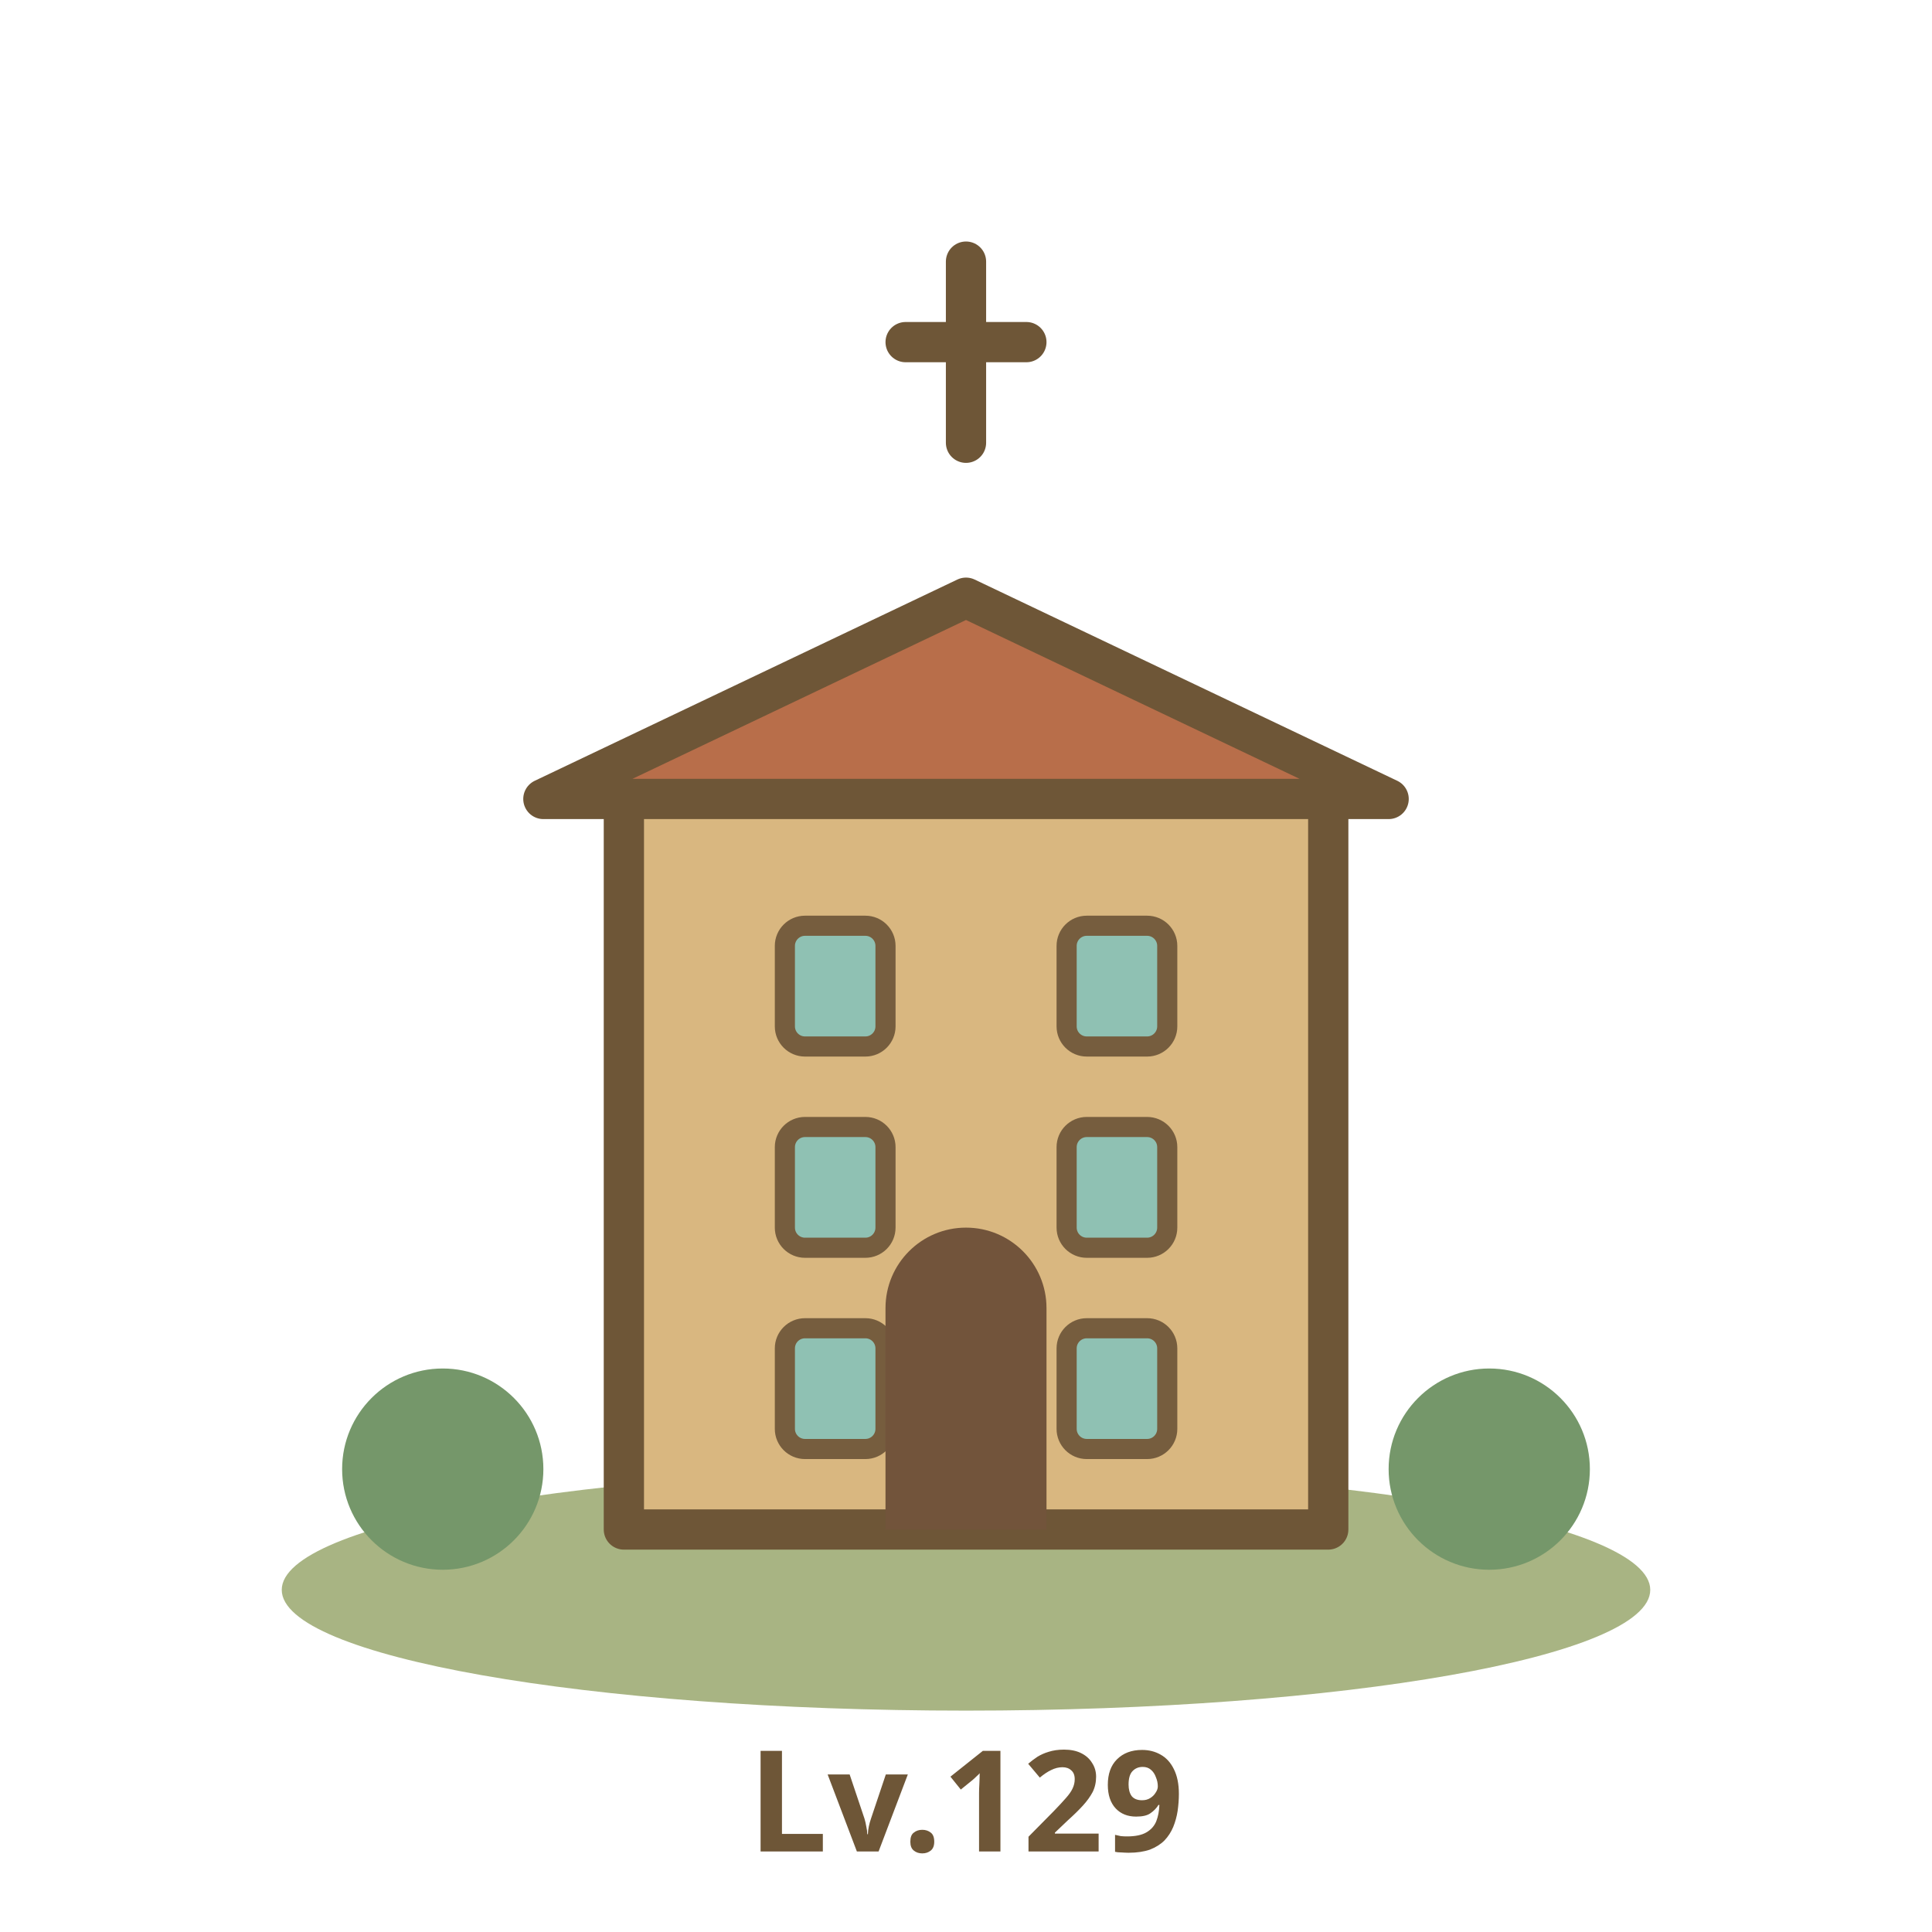
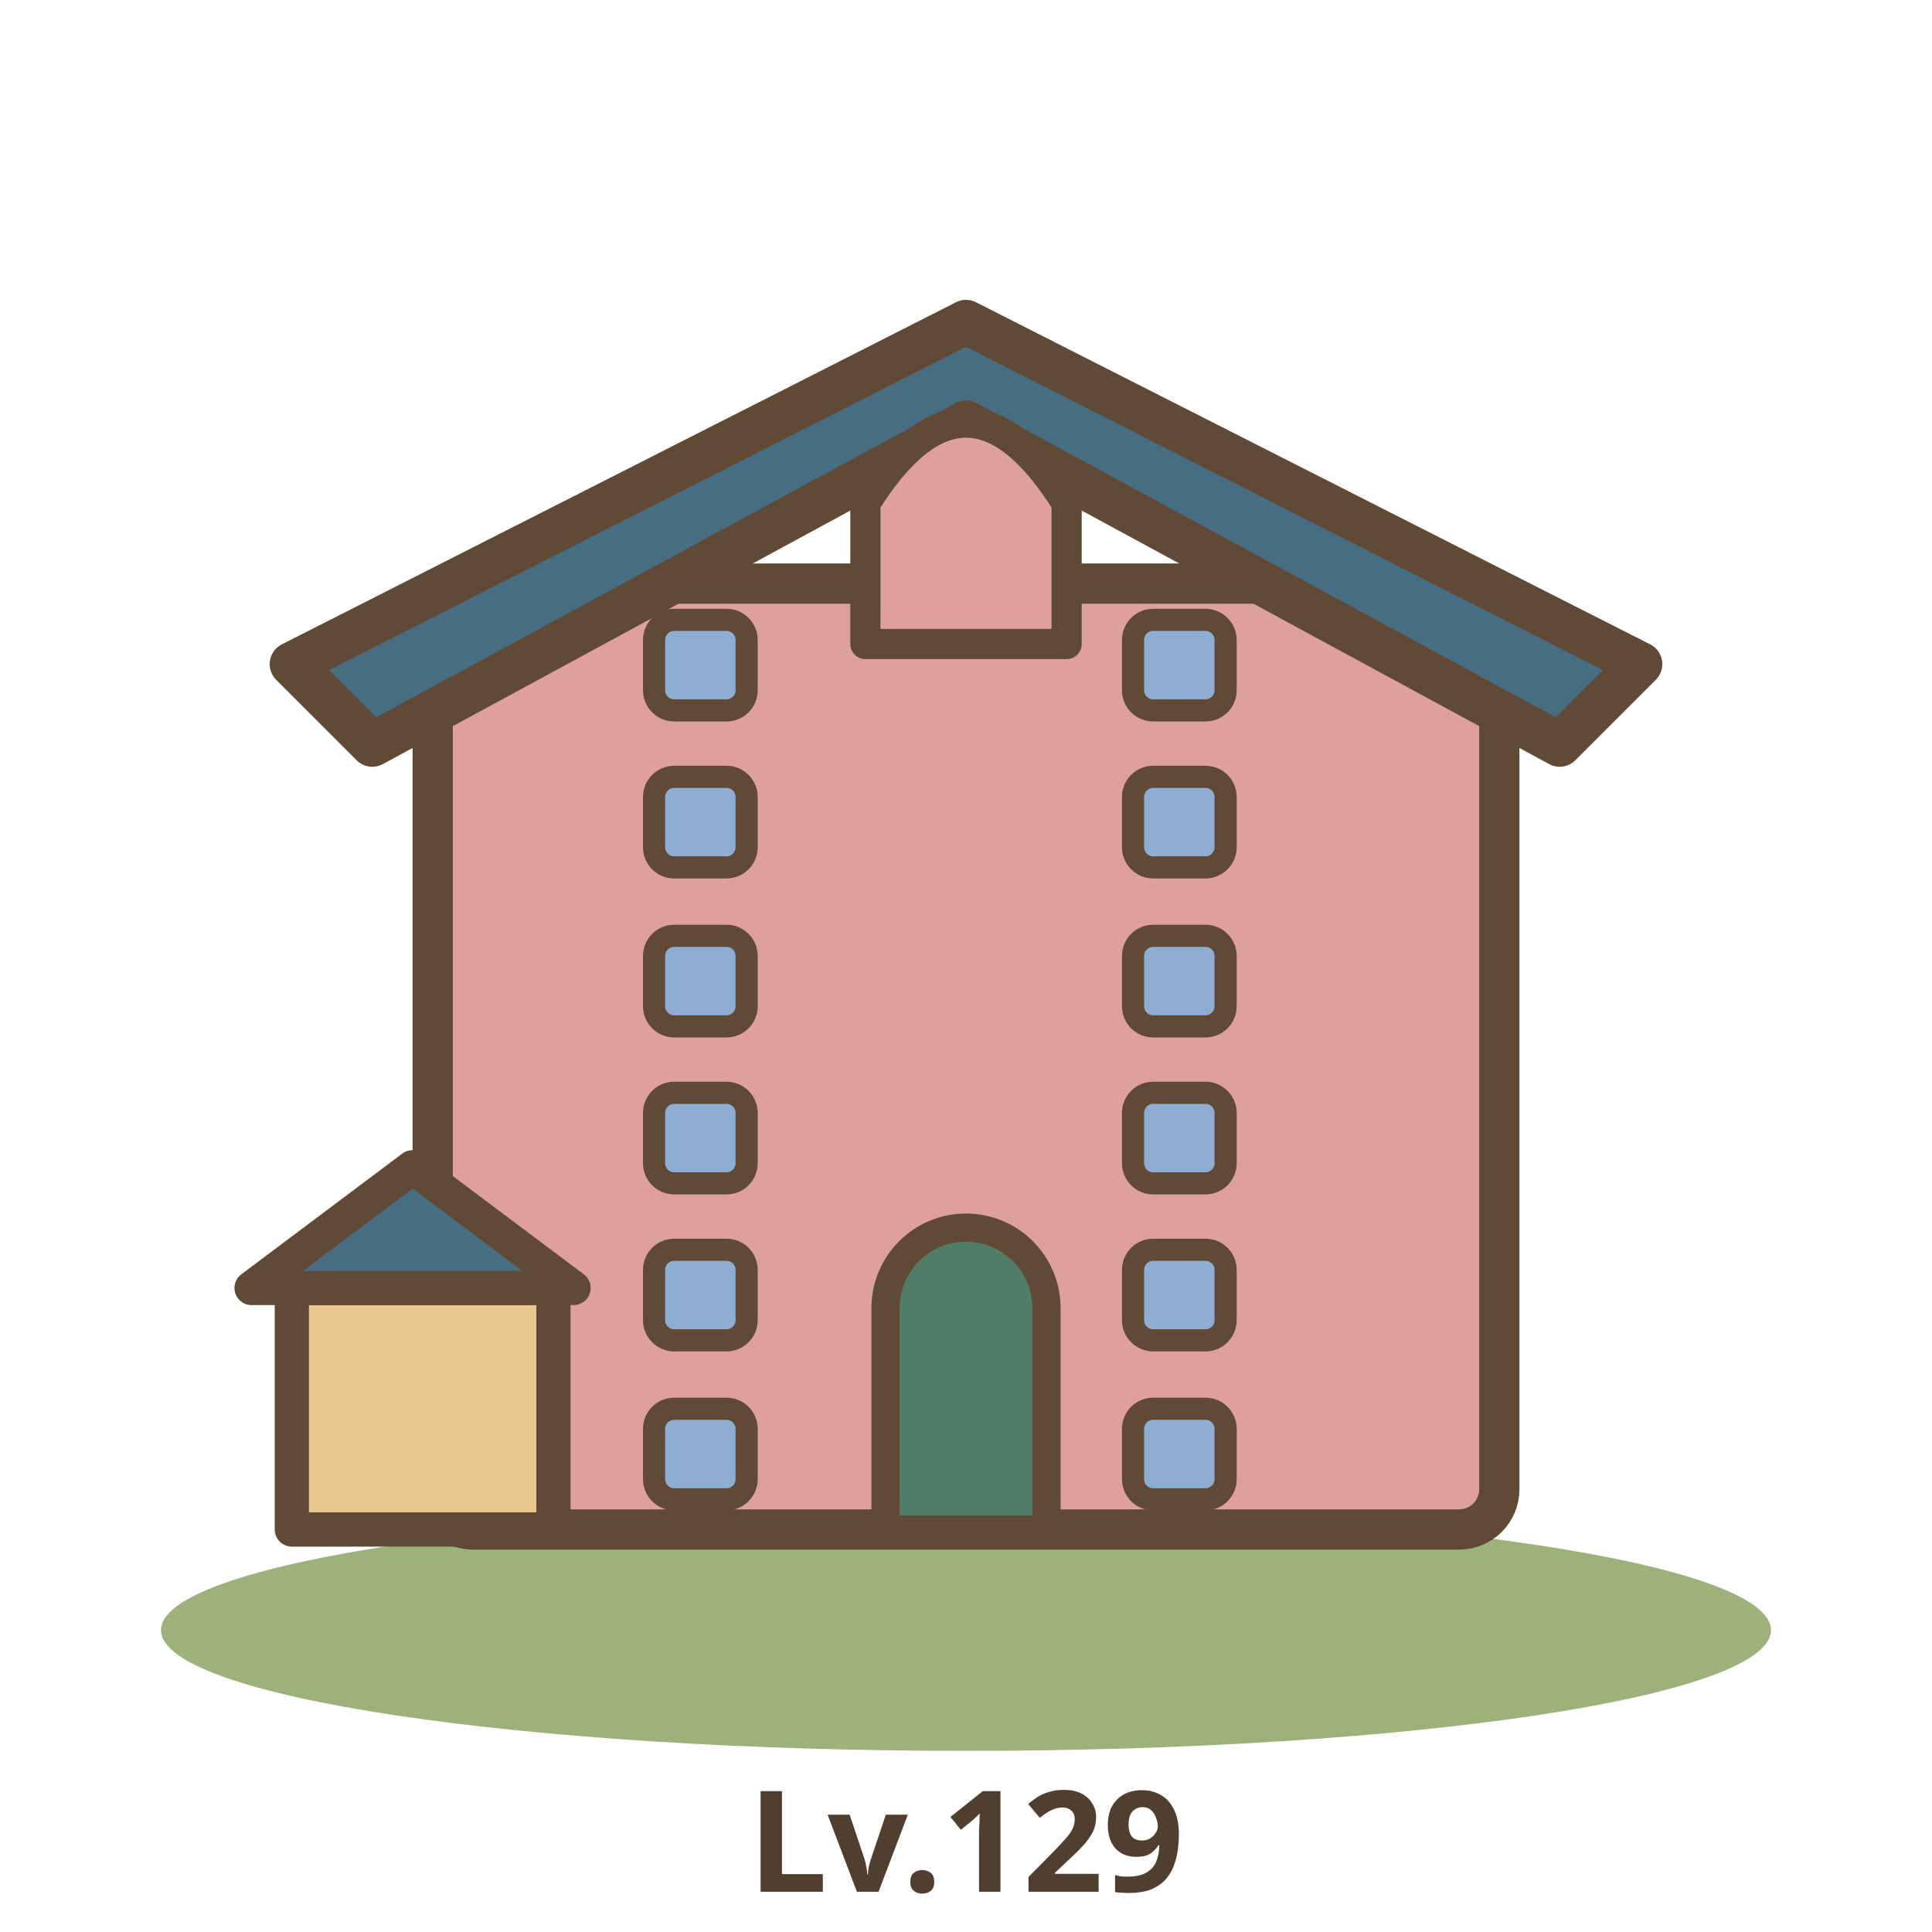
<svg xmlns="http://www.w3.org/2000/svg" width="96" height="96" viewBox="0 0 96 96">
  <g stroke-linecap="round" stroke-linejoin="round">
-     <ellipse cx="48" cy="79" rx="34" ry="6" fill="#A8B483" />
-     <path d="M31 38.7h35v37.3h-35Z" fill="#D9B780" stroke="#6E5637" stroke-width="2" />
-     <path d="M27 39.7 48 29.7 69 39.7Z" fill="#B86E4A" stroke="#6E5637" stroke-width="2" stroke-linejoin="round" />
-     <rect x="39" y="46" width="5" height="6" rx="1" fill="#8FC1B3" stroke="#765D3E" stroke-width="1" />
-     <rect x="53" y="46" width="5" height="6" rx="1" fill="#8FC1B3" stroke="#765D3E" stroke-width="1" />
-     <rect x="39" y="56" width="5" height="6" rx="1" fill="#8FC1B3" stroke="#765D3E" stroke-width="1" />
-     <rect x="53" y="56" width="5" height="6" rx="1" fill="#8FC1B3" stroke="#765D3E" stroke-width="1" />
-     <rect x="39" y="66" width="5" height="6" rx="1" fill="#8FC1B3" stroke="#765D3E" stroke-width="1" />
-     <rect x="53" y="66" width="5" height="6" rx="1" fill="#8FC1B3" stroke="#765D3E" stroke-width="1" />
-     <path d="M44 76V65a4 4 0 0 1 8 0v11" fill="#72543B" />
-     <circle cx="22" cy="73" r="5" fill="#75976A" />
-     <circle cx="74" cy="73" r="5" fill="#75976A" />
-     <path d="M48 22v-9m-3 4h6" stroke="#6E5637" stroke-width="2" stroke-linecap="round" />
-     <text x="48" y="92" text-anchor="middle" font-family="sans-serif" font-size="7" font-weight="700" fill="#6E5637">Lv.129</text>
+     <ellipse cx="48" cy="81" rx="40" ry="6" fill="#9DB17B" />
+     <rect x="21.5" y="29.0" width="53.0" height="47.0" rx="2" fill="#DEA19A" stroke="#604A35" stroke-width="2" />
+     <path d="M14.5 33.0 L48 16.0 L81.5 33.0 L77.5 37.0 L48 21.0 L18.5 37.0 Z" fill="#476D82" stroke="#604A35" stroke-width="2.2" />
+     <path d="M14.5 64h13v12h-13Z" fill="#E7C78F" stroke="#604A35" stroke-width="1.7" />
+     <path d="M12.5 64l8-6 8 6Z" fill="#476D82" stroke="#604A35" stroke-width="1.7" />
+     <rect x="32.5" y="30.8" width="4.6" height="4.5" rx="1" fill="#8DAED2" stroke="#604A35" stroke-width="1.1" />
+     <rect x="56.3" y="30.8" width="4.6" height="4.5" rx="1" fill="#8DAED2" stroke="#604A35" stroke-width="1.1" />
+     <rect x="32.5" y="38.6" width="4.6" height="4.5" rx="1" fill="#8DAED2" stroke="#604A35" stroke-width="1.1" />
+     <rect x="56.3" y="38.6" width="4.6" height="4.5" rx="1" fill="#8DAED2" stroke="#604A35" stroke-width="1.1" />
+     <rect x="32.5" y="46.5" width="4.6" height="4.5" rx="1" fill="#8DAED2" stroke="#604A35" stroke-width="1.1" />
+     <rect x="56.3" y="46.5" width="4.6" height="4.5" rx="1" fill="#8DAED2" stroke="#604A35" stroke-width="1.1" />
+     <rect x="32.5" y="54.3" width="4.6" height="4.5" rx="1" fill="#8DAED2" stroke="#604A35" stroke-width="1.1" />
+     <rect x="56.3" y="54.3" width="4.6" height="4.5" rx="1" fill="#8DAED2" stroke="#604A35" stroke-width="1.1" />
+     <rect x="32.5" y="62.1" width="4.6" height="4.5" rx="1" fill="#8DAED2" stroke="#604A35" stroke-width="1.1" />
+     <rect x="56.3" y="62.1" width="4.6" height="4.5" rx="1" fill="#8DAED2" stroke="#604A35" stroke-width="1.1" />
+     <rect x="32.5" y="70.0" width="4.6" height="4.5" rx="1" fill="#8DAED2" stroke="#604A35" stroke-width="1.1" />
+     <rect x="56.3" y="70.0" width="4.6" height="4.5" rx="1" fill="#8DAED2" stroke="#604A35" stroke-width="1.1" />
+     <path d="M44 76v-11.0a4 4 0 0 1 8 0v11.0Z" fill="#517C68" stroke="#604A35" stroke-width="1.4" />
+     <path d="M43 25.0q5-8 10 0v7h-10Z" fill="#DEA19A" stroke="#604A35" stroke-width="1.5" />
+     <text x="48" y="94" text-anchor="middle" font-family="sans-serif" font-size="7" font-weight="700" fill="#503E2E">Lv.129</text>
  </g>
</svg>
